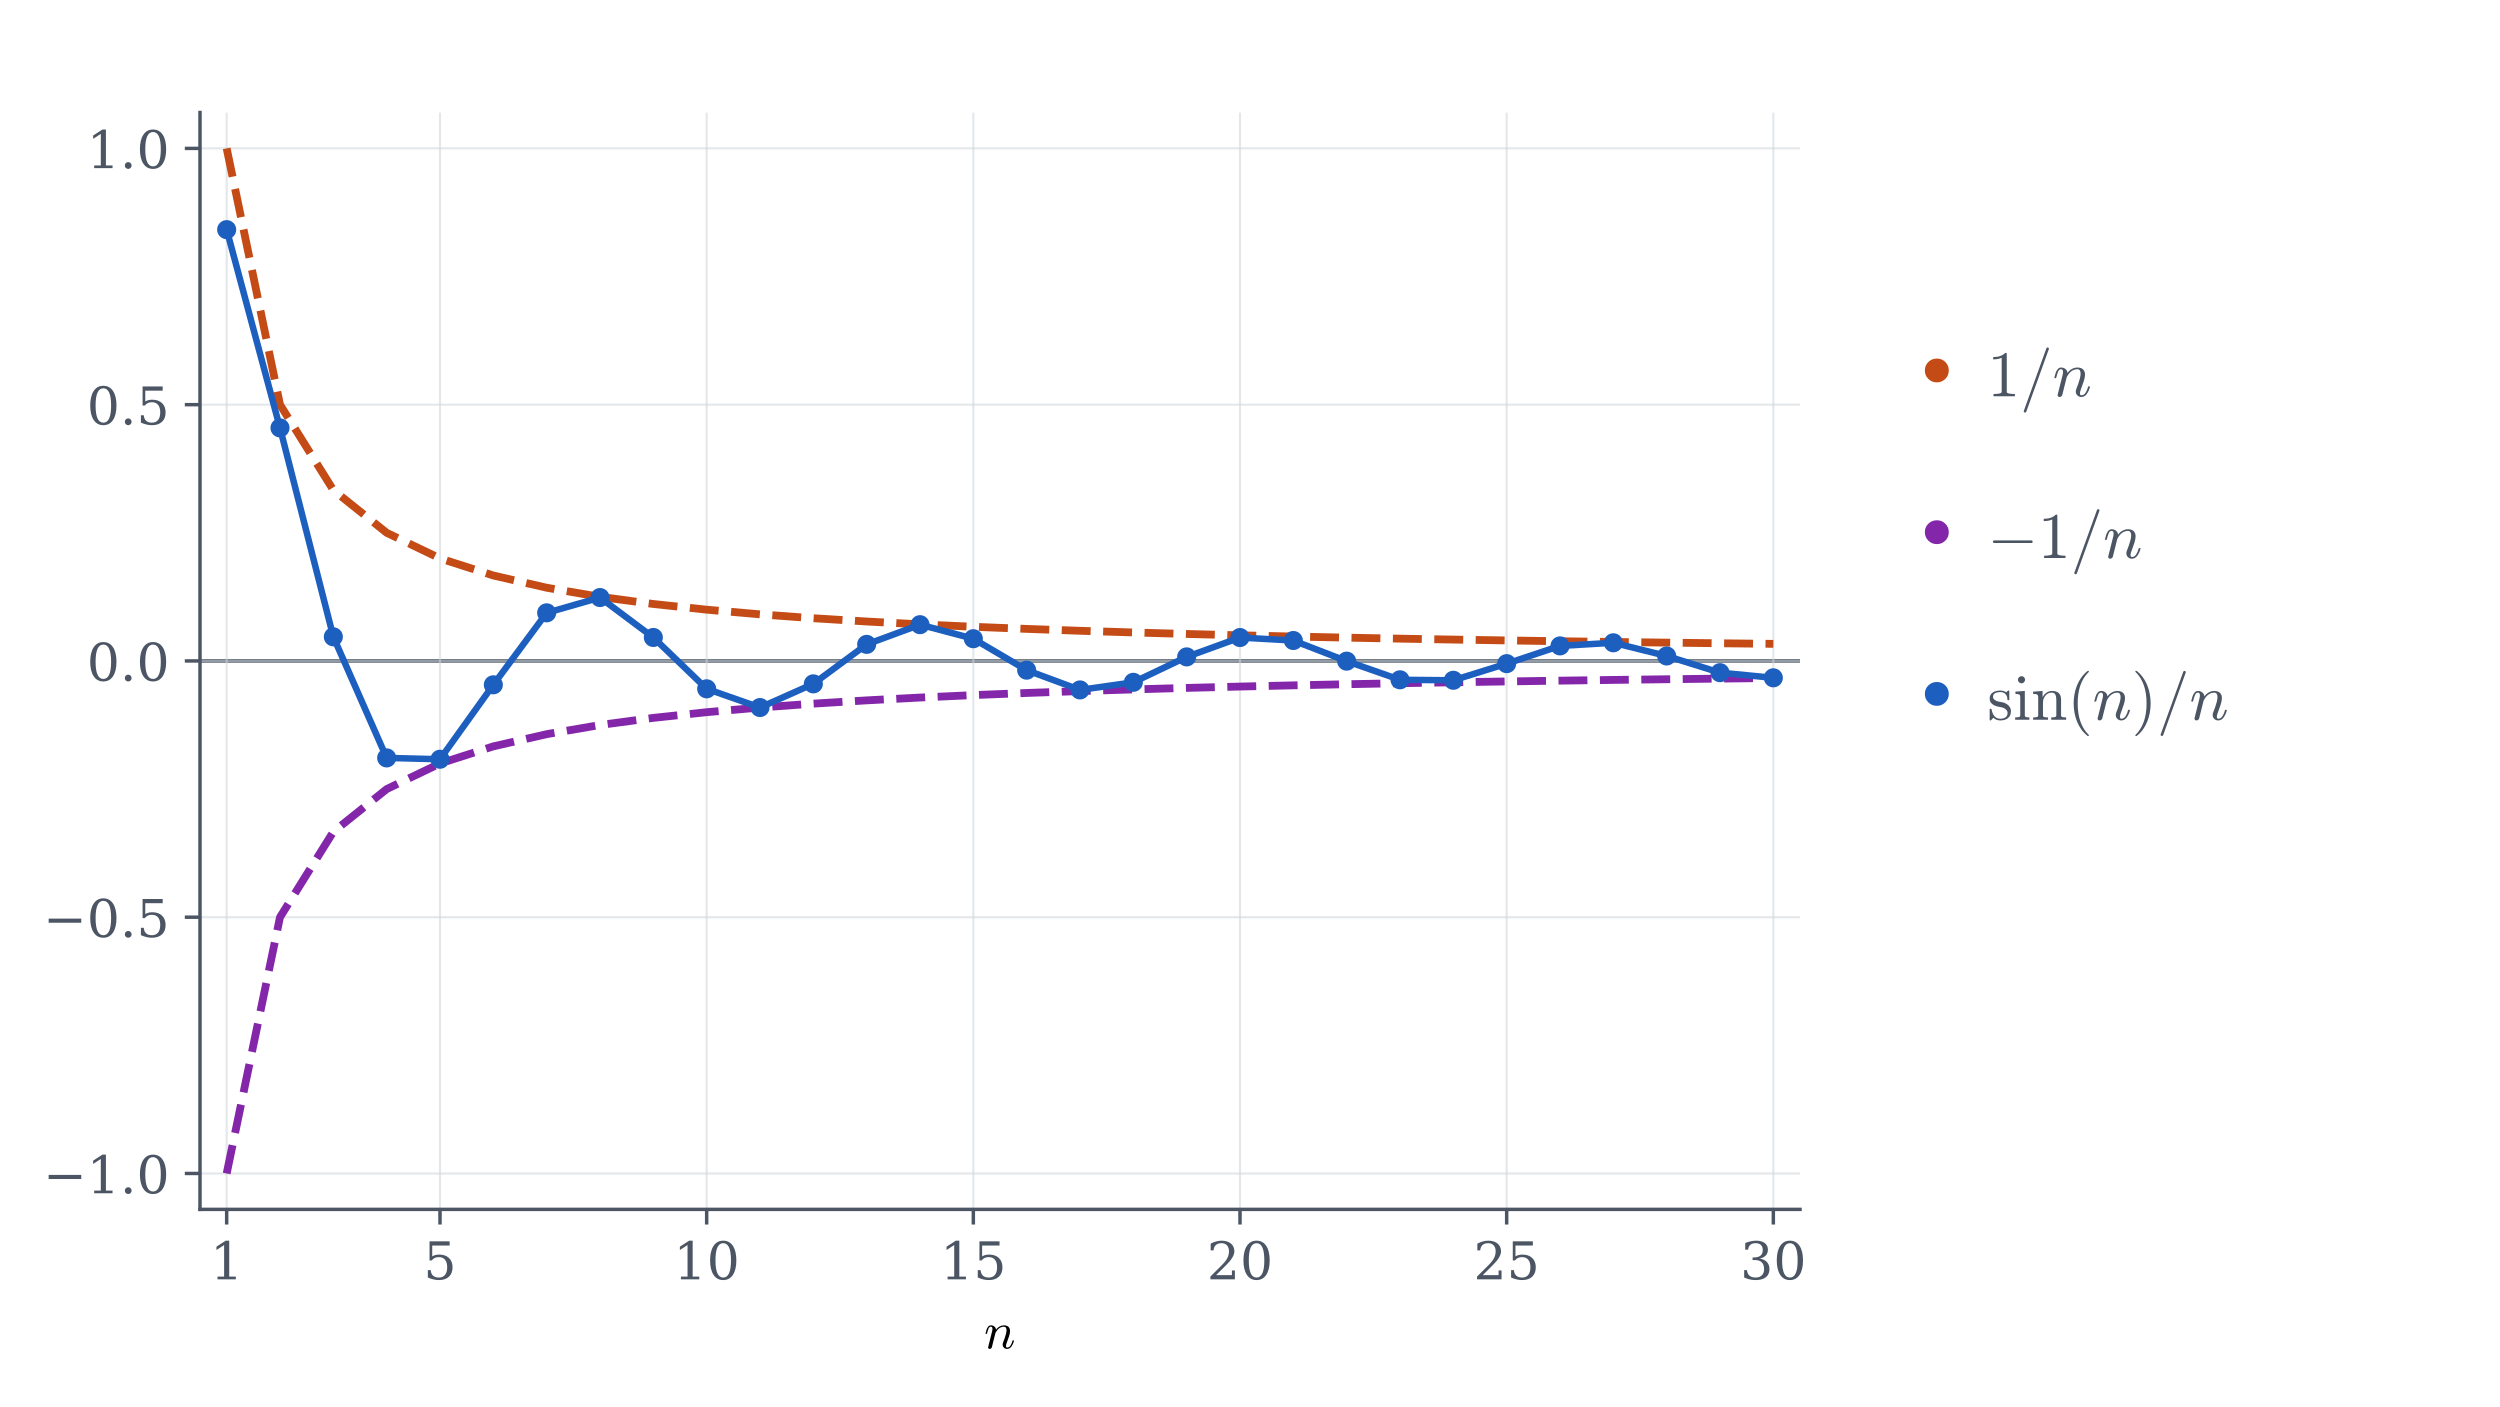
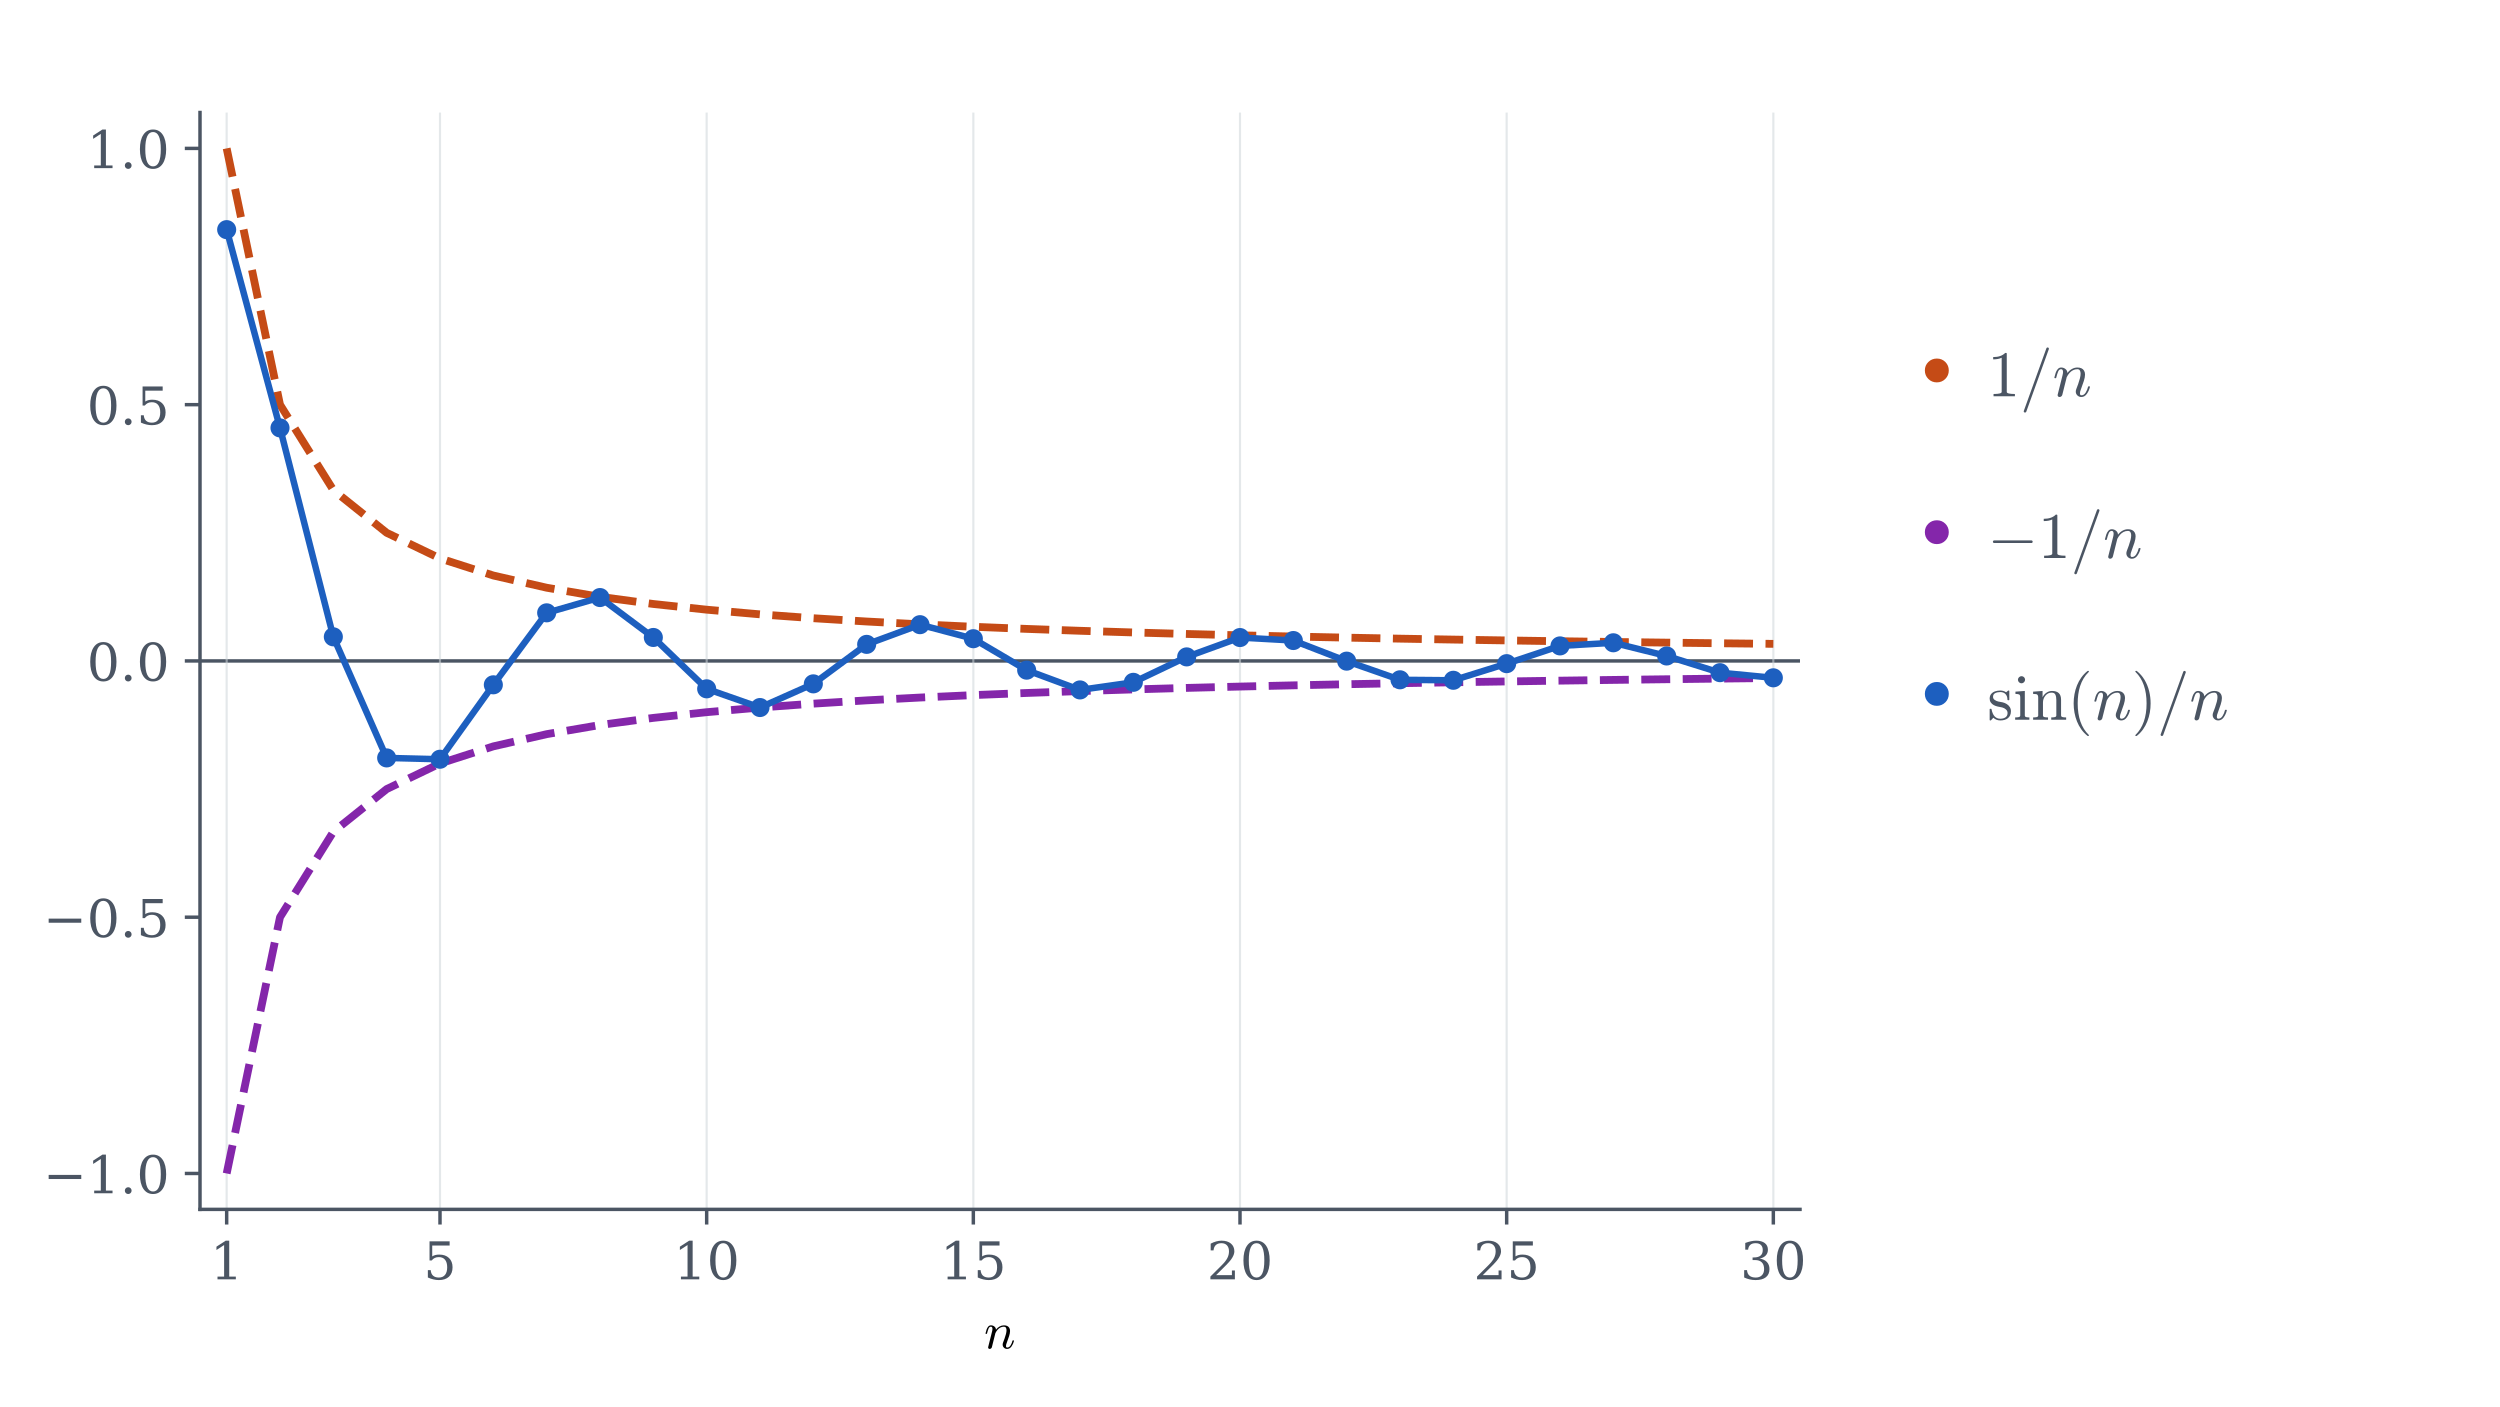
<svg xmlns="http://www.w3.org/2000/svg" xmlns:xlink="http://www.w3.org/1999/xlink" width="576pt" height="324pt" viewBox="0 0 576 324" version="1.1">
  <defs>
    <style type="text/css">*{stroke-linejoin: round; stroke-linecap: butt}</style>
  </defs>
  <g id="figure_1">
    <g id="patch_1">
      <path d="M 0 324  L 576 324  L 576 0  L 0 0  L 0 324  z " style="fill: none" />
    </g>
    <g id="axes_1">
      <g id="patch_2">
        <path d="M 46.08 278.64  L 414.72 278.64  L 414.72 25.92  L 46.08 25.92  L 46.08 278.64  z " style="fill: none" />
      </g>
      <g id="line2d_1">
        <path d="M 46.08 152.28  L 414.72 152.28  " clip-path="url(#p81bd0cbeb2)" style="fill: none; stroke: #4b5563; stroke-width: 0.8; stroke-linecap: square" />
      </g>
      <g id="matplotlib.axis_1">
        <g id="xtick_1">
          <g id="line2d_2">
            <path d="M 52.224 278.64  L 52.224 25.92  " clip-path="url(#p81bd0cbeb2)" style="fill: none; stroke: #cdd4d8; stroke-opacity: 0.55; stroke-width: 0.5; stroke-linecap: square" />
          </g>
          <g id="line2d_3">
            <defs>
              <path id="m7fd76b5532" d="M 0 0  L 0 3.5  " style="stroke: #4b5563; stroke-width: 0.8" />
            </defs>
            <g>
              <use xlink:href="#m7fd76b5532" x="52.224" y="278.64" style="fill: #4b5563; stroke: #4b5563; stroke-width: 0.8" />
            </g>
          </g>
          <g id="text_1">
            <g style="fill: #4b5563" transform="translate(48.4065 294.7572) scale(0.12 -0.12)">
              <defs>
                <path id="DejaVuSerif-14" d="M 909 0  L 909 331  L 1722 331  L 1722 4213  L 781 3603  L 781 4013  L 1919 4750  L 2350 4750  L 2350 331  L 3163 331  L 3163 0  L 909 0  z " transform="scale(0.015625)" />
              </defs>
              <use xlink:href="#DejaVuSerif-14" />
            </g>
          </g>
        </g>
        <g id="xtick_2">
          <g id="line2d_4">
            <path d="M 101.376 278.64  L 101.376 25.92  " clip-path="url(#p81bd0cbeb2)" style="fill: none; stroke: #cdd4d8; stroke-opacity: 0.55; stroke-width: 0.5; stroke-linecap: square" />
          </g>
          <g id="line2d_5">
            <g>
              <use xlink:href="#m7fd76b5532" x="101.376" y="278.64" style="fill: #4b5563; stroke: #4b5563; stroke-width: 0.8" />
            </g>
          </g>
          <g id="text_2">
            <g style="fill: #4b5563" transform="translate(97.5585 294.7572) scale(0.12 -0.12)">
              <defs>
                <path id="DejaVuSerif-18" d="M 3219 4666  L 3219 4153  L 1081 4153  L 1081 2816  Q 1244 2928 1461 2984  Q 1678 3041 1947 3041  Q 2703 3041 3140 2622  Q 3578 2203 3578 1478  Q 3578 738 3136 323  Q 2694 -91 1894 -91  Q 1572 -91 1234 -12  Q 897 66 544 225  L 544 1131  L 897 1131  Q 925 688 1179 453  Q 1434 219 1894 219  Q 2388 219 2653 544  Q 2919 869 2919 1478  Q 2919 2084 2655 2407  Q 2391 2731 1894 2731  Q 1613 2731 1398 2631  Q 1184 2531 1019 2322  L 750 2322  L 750 4666  L 3219 4666  z " transform="scale(0.015625)" />
              </defs>
              <use xlink:href="#DejaVuSerif-18" />
            </g>
          </g>
        </g>
        <g id="xtick_3">
          <g id="line2d_6">
            <path d="M 162.816 278.64  L 162.816 25.92  " clip-path="url(#p81bd0cbeb2)" style="fill: none; stroke: #cdd4d8; stroke-opacity: 0.55; stroke-width: 0.5; stroke-linecap: square" />
          </g>
          <g id="line2d_7">
            <g>
              <use xlink:href="#m7fd76b5532" x="162.816" y="278.64" style="fill: #4b5563; stroke: #4b5563; stroke-width: 0.8" />
            </g>
          </g>
          <g id="text_3">
            <g style="fill: #4b5563" transform="translate(155.181 294.7572) scale(0.12 -0.12)">
              <defs>
                <path id="DejaVuSerif-13" d="M 2034 219  Q 2513 219 2750 744  Q 2988 1269 2988 2328  Q 2988 3391 2750 3916  Q 2513 4441 2034 4441  Q 1556 4441 1318 3916  Q 1081 3391 1081 2328  Q 1081 1269 1318 744  Q 1556 219 2034 219  z M 2034 -91  Q 1275 -91 848 546  Q 422 1184 422 2328  Q 422 3475 848 4112  Q 1275 4750 2034 4750  Q 2797 4750 3222 4112  Q 3647 3475 3647 2328  Q 3647 1184 3222 546  Q 2797 -91 2034 -91  z " transform="scale(0.015625)" />
              </defs>
              <use xlink:href="#DejaVuSerif-14" />
              <use xlink:href="#DejaVuSerif-13" transform="translate(63.625 0)" />
            </g>
          </g>
        </g>
        <g id="xtick_4">
          <g id="line2d_8">
            <path d="M 224.256 278.64  L 224.256 25.92  " clip-path="url(#p81bd0cbeb2)" style="fill: none; stroke: #cdd4d8; stroke-opacity: 0.55; stroke-width: 0.5; stroke-linecap: square" />
          </g>
          <g id="line2d_9">
            <g>
              <use xlink:href="#m7fd76b5532" x="224.256" y="278.64" style="fill: #4b5563; stroke: #4b5563; stroke-width: 0.8" />
            </g>
          </g>
          <g id="text_4">
            <g style="fill: #4b5563" transform="translate(216.621 294.7572) scale(0.12 -0.12)">
              <use xlink:href="#DejaVuSerif-14" />
              <use xlink:href="#DejaVuSerif-18" transform="translate(63.625 0)" />
            </g>
          </g>
        </g>
        <g id="xtick_5">
          <g id="line2d_10">
            <path d="M 285.696 278.64  L 285.696 25.92  " clip-path="url(#p81bd0cbeb2)" style="fill: none; stroke: #cdd4d8; stroke-opacity: 0.55; stroke-width: 0.5; stroke-linecap: square" />
          </g>
          <g id="line2d_11">
            <g>
              <use xlink:href="#m7fd76b5532" x="285.696" y="278.64" style="fill: #4b5563; stroke: #4b5563; stroke-width: 0.8" />
            </g>
          </g>
          <g id="text_5">
            <g style="fill: #4b5563" transform="translate(278.061 294.7572) scale(0.12 -0.12)">
              <defs>
                <path id="DejaVuSerif-15" d="M 819 3553  L 469 3553  L 469 4384  Q 803 4563 1142 4656  Q 1481 4750 1806 4750  Q 2534 4750 2956 4397  Q 3378 4044 3378 3438  Q 3378 2753 2422 1800  Q 2347 1728 2309 1691  L 1131 513  L 3078 513  L 3078 1088  L 3444 1088  L 3444 0  L 434 0  L 434 341  L 1850 1753  Q 2319 2222 2519 2614  Q 2719 3006 2719 3438  Q 2719 3909 2473 4175  Q 2228 4441 1797 4441  Q 1350 4441 1106 4219  Q 863 3997 819 3553  z " transform="scale(0.015625)" />
              </defs>
              <use xlink:href="#DejaVuSerif-15" />
              <use xlink:href="#DejaVuSerif-13" transform="translate(63.625 0)" />
            </g>
          </g>
        </g>
        <g id="xtick_6">
          <g id="line2d_12">
            <path d="M 347.136 278.64  L 347.136 25.92  " clip-path="url(#p81bd0cbeb2)" style="fill: none; stroke: #cdd4d8; stroke-opacity: 0.55; stroke-width: 0.5; stroke-linecap: square" />
          </g>
          <g id="line2d_13">
            <g>
              <use xlink:href="#m7fd76b5532" x="347.136" y="278.64" style="fill: #4b5563; stroke: #4b5563; stroke-width: 0.8" />
            </g>
          </g>
          <g id="text_6">
            <g style="fill: #4b5563" transform="translate(339.501 294.7572) scale(0.12 -0.12)">
              <use xlink:href="#DejaVuSerif-15" />
              <use xlink:href="#DejaVuSerif-18" transform="translate(63.625 0)" />
            </g>
          </g>
        </g>
        <g id="xtick_7">
          <g id="line2d_14">
            <path d="M 408.576 278.64  L 408.576 25.92  " clip-path="url(#p81bd0cbeb2)" style="fill: none; stroke: #cdd4d8; stroke-opacity: 0.55; stroke-width: 0.5; stroke-linecap: square" />
          </g>
          <g id="line2d_15">
            <g>
              <use xlink:href="#m7fd76b5532" x="408.576" y="278.64" style="fill: #4b5563; stroke: #4b5563; stroke-width: 0.8" />
            </g>
          </g>
          <g id="text_7">
            <g style="fill: #4b5563" transform="translate(400.941 294.7572) scale(0.12 -0.12)">
              <defs>
                <path id="DejaVuSerif-16" d="M 622 4469  Q 988 4606 1323 4678  Q 1659 4750 1953 4750  Q 2638 4750 3022 4454  Q 3406 4159 3406 3634  Q 3406 3213 3140 2930  Q 2875 2647 2388 2547  Q 2963 2466 3280 2130  Q 3597 1794 3597 1259  Q 3597 606 3158 257  Q 2719 -91 1894 -91  Q 1528 -91 1179 -12  Q 831 66 488 225  L 488 1131  L 838 1131  Q 869 681 1141 450  Q 1413 219 1906 219  Q 2384 219 2661 495  Q 2938 772 2938 1253  Q 2938 1803 2653 2086  Q 2369 2369 1819 2369  L 1522 2369  L 1522 2688  L 1678 2688  Q 2225 2688 2498 2914  Q 2772 3141 2772 3597  Q 2772 4006 2547 4223  Q 2322 4441 1900 4441  Q 1478 4441 1245 4241  Q 1013 4041 972 3647  L 622 3647  L 622 4469  z " transform="scale(0.015625)" />
              </defs>
              <use xlink:href="#DejaVuSerif-16" />
              <use xlink:href="#DejaVuSerif-13" transform="translate(63.625 0)" />
            </g>
          </g>
        </g>
        <g id="text_8">
          <g transform="translate(226.74 310.7572) scale(0.12 -0.12)">
            <defs>
              <path id="Cmmi10-7a" d="M 494 109  Q 494 147 500 166  L 978 2075  Q 1025 2253 1025 2388  Q 1025 2663 838 2663  Q 638 2663 541 2423  Q 444 2184 353 1819  Q 353 1800 334 1789  Q 316 1778 300 1778  L 225 1778  Q 203 1778 187 1801  Q 172 1825 172 1844  Q 241 2122 305 2315  Q 369 2509 505 2668  Q 641 2828 844 2828  Q 1084 2828 1268 2676  Q 1453 2525 1453 2291  Q 1644 2541 1900 2684  Q 2156 2828 2444 2828  Q 2672 2828 2837 2750  Q 3003 2672 3095 2514  Q 3188 2356 3188 2138  Q 3188 1875 3070 1503  Q 2953 1131 2778 672  Q 2688 463 2688 288  Q 2688 97 2834 97  Q 3084 97 3251 365  Q 3419 634 3488 941  Q 3500 978 3541 978  L 3616 978  Q 3641 978 3658 962  Q 3675 947 3675 922  Q 3675 916 3669 903  Q 3581 541 3364 234  Q 3147 -72 2822 -72  Q 2597 -72 2437 83  Q 2278 238 2278 459  Q 2278 578 2328 709  Q 2409 919 2514 1209  Q 2619 1500 2686 1765  Q 2753 2031 2753 2234  Q 2753 2413 2679 2538  Q 2606 2663 2431 2663  Q 2197 2663 2000 2559  Q 1803 2456 1656 2286  Q 1509 2116 1388 1881  L 953 141  Q 931 53 854 -9  Q 778 -72 684 -72  Q 606 -72 550 -22  Q 494 28 494 109  z " transform="scale(0.015625)" />
            </defs>
            <use xlink:href="#Cmmi10-7a" transform="translate(0 0.8125)" />
          </g>
        </g>
      </g>
      <g id="matplotlib.axis_2">
        <g id="ytick_1">
-           <g id="line2d_16">
-             <path d="M 46.08 270.373  L 414.72 270.373  " clip-path="url(#p81bd0cbeb2)" style="fill: none; stroke: #cdd4d8; stroke-opacity: 0.55; stroke-width: 0.5; stroke-linecap: square" />
-           </g>
          <g id="line2d_17">
            <defs>
              <path id="m51806981d5" d="M 0 0  L -3.5 0  " style="stroke: #4b5563; stroke-width: 0.8" />
            </defs>
            <g>
              <use xlink:href="#m51806981d5" x="46.08" y="270.373" style="fill: #4b5563; stroke: #4b5563; stroke-width: 0.8" />
            </g>
          </g>
          <g id="text_9">
            <g style="fill: #4b5563" transform="translate(9.940625 274.9321) scale(0.12 -0.12)">
              <defs>
                <path id="DejaVuSerif-8cf" d="M 678 2259  L 4684 2259  L 4684 1753  L 678 1753  L 678 2259  z " transform="scale(0.015625)" />
                <path id="DejaVuSerif-11" d="M 603 325  Q 603 500 722 622  Q 841 744 1019 744  Q 1191 744 1312 622  Q 1434 500 1434 325  Q 1434 153 1312 31  Q 1191 -91 1019 -91  Q 841 -91 722 29  Q 603 150 603 325  z " transform="scale(0.015625)" />
              </defs>
              <use xlink:href="#DejaVuSerif-8cf" />
              <use xlink:href="#DejaVuSerif-14" transform="translate(83.79688 0)" />
              <use xlink:href="#DejaVuSerif-11" transform="translate(147.4219 0)" />
              <use xlink:href="#DejaVuSerif-13" transform="translate(179.2031 0)" />
            </g>
          </g>
        </g>
        <g id="ytick_2">
-           <g id="line2d_18">
-             <path d="M 46.08 211.327  L 414.72 211.327  " clip-path="url(#p81bd0cbeb2)" style="fill: none; stroke: #cdd4d8; stroke-opacity: 0.55; stroke-width: 0.5; stroke-linecap: square" />
-           </g>
          <g id="line2d_19">
            <g>
              <use xlink:href="#m51806981d5" x="46.08" y="211.327" style="fill: #4b5563; stroke: #4b5563; stroke-width: 0.8" />
            </g>
          </g>
          <g id="text_10">
            <g style="fill: #4b5563" transform="translate(9.940625 215.8853) scale(0.12 -0.12)">
              <use xlink:href="#DejaVuSerif-8cf" />
              <use xlink:href="#DejaVuSerif-13" transform="translate(83.79688 0)" />
              <use xlink:href="#DejaVuSerif-11" transform="translate(147.4219 0)" />
              <use xlink:href="#DejaVuSerif-18" transform="translate(179.2031 0)" />
            </g>
          </g>
        </g>
        <g id="ytick_3">
-           <g id="line2d_20">
-             <path d="M 46.08 152.28  L 414.72 152.28  " clip-path="url(#p81bd0cbeb2)" style="fill: none; stroke: #cdd4d8; stroke-opacity: 0.55; stroke-width: 0.5; stroke-linecap: square" />
-           </g>
          <g id="line2d_21">
            <g>
              <use xlink:href="#m51806981d5" x="46.08" y="152.28" style="fill: #4b5563; stroke: #4b5563; stroke-width: 0.8" />
            </g>
          </g>
          <g id="text_11">
            <g style="fill: #4b5563" transform="translate(19.99625 156.8386) scale(0.12 -0.12)">
              <use xlink:href="#DejaVuSerif-13" />
              <use xlink:href="#DejaVuSerif-11" transform="translate(63.625 0)" />
              <use xlink:href="#DejaVuSerif-13" transform="translate(95.40625 0)" />
            </g>
          </g>
        </g>
        <g id="ytick_4">
-           <g id="line2d_22">
-             <path d="M 46.08 93.233  L 414.72 93.233  " clip-path="url(#p81bd0cbeb2)" style="fill: none; stroke: #cdd4d8; stroke-opacity: 0.55; stroke-width: 0.5; stroke-linecap: square" />
-           </g>
          <g id="line2d_23">
            <g>
              <use xlink:href="#m51806981d5" x="46.08" y="93.233" style="fill: #4b5563; stroke: #4b5563; stroke-width: 0.8" />
            </g>
          </g>
          <g id="text_12">
            <g style="fill: #4b5563" transform="translate(19.99625 97.79187) scale(0.12 -0.12)">
              <use xlink:href="#DejaVuSerif-13" />
              <use xlink:href="#DejaVuSerif-11" transform="translate(63.625 0)" />
              <use xlink:href="#DejaVuSerif-18" transform="translate(95.40625 0)" />
            </g>
          </g>
        </g>
        <g id="ytick_5">
-           <g id="line2d_24">
-             <path d="M 46.08 34.187  L 414.72 34.187  " clip-path="url(#p81bd0cbeb2)" style="fill: none; stroke: #cdd4d8; stroke-opacity: 0.55; stroke-width: 0.5; stroke-linecap: square" />
-           </g>
          <g id="line2d_25">
            <g>
              <use xlink:href="#m51806981d5" x="46.08" y="34.187" style="fill: #4b5563; stroke: #4b5563; stroke-width: 0.8" />
            </g>
          </g>
          <g id="text_13">
            <g style="fill: #4b5563" transform="translate(19.99625 38.74514) scale(0.12 -0.12)">
              <use xlink:href="#DejaVuSerif-14" />
              <use xlink:href="#DejaVuSerif-11" transform="translate(63.625 0)" />
              <use xlink:href="#DejaVuSerif-13" transform="translate(95.40625 0)" />
            </g>
          </g>
        </g>
      </g>
      <g id="line2d_26">
        <path d="M 52.224 34.187  L 64.512 93.233  L 76.8 112.916  L 89.088 122.757  L 101.376 128.661  L 113.664 132.598  L 125.952 135.41  L 138.24 137.518  L 150.528 139.159  L 162.816 140.471  L 175.104 141.544  L 187.392 142.439  L 199.68 143.196  L 211.968 143.845  L 224.256 144.407  L 236.544 144.899  L 248.832 145.333  L 261.12 145.719  L 273.408 146.065  L 285.696 146.375  L 297.984 146.657  L 310.272 146.912  L 322.56 147.146  L 334.848 147.359  L 347.136 147.556  L 359.424 147.738  L 371.712 147.906  L 384 148.062  L 396.288 148.208  L 408.576 148.344  " clip-path="url(#p81bd0cbeb2)" style="fill: none; stroke-dasharray: 6.66,2.88; stroke-dashoffset: 0; stroke: #c54b16; stroke-width: 1.8" />
      </g>
      <g id="line2d_27">
        <path d="M 52.224 270.373  L 64.512 211.327  L 76.8 191.644  L 89.088 181.803  L 101.376 175.899  L 113.664 171.962  L 125.952 169.15  L 138.24 167.042  L 150.528 165.401  L 162.816 164.089  L 175.104 163.016  L 187.392 162.121  L 199.68 161.364  L 211.968 160.715  L 224.256 160.153  L 236.544 159.661  L 248.832 159.227  L 261.12 158.841  L 273.408 158.495  L 285.696 158.185  L 297.984 157.903  L 310.272 157.648  L 322.56 157.414  L 334.848 157.201  L 347.136 157.004  L 359.424 156.822  L 371.712 156.654  L 384 156.498  L 396.288 156.352  L 408.576 156.216  " clip-path="url(#p81bd0cbeb2)" style="fill: none; stroke-dasharray: 6.66,2.88; stroke-dashoffset: 0; stroke: #8426aa; stroke-width: 1.8" />
      </g>
      <g id="line2d_28">
        <path d="M 52.224 52.908  L 64.512 98.589  L 76.8 146.725  L 89.088 174.623  L 101.376 174.929  L 113.664 157.78  L 125.952 141.196  L 138.24 137.675  L 150.528 146.872  L 162.816 158.705  L 175.104 163.016  L 187.392 157.56  L 199.68 148.463  L 211.968 143.924  L 224.256 147.16  L 236.544 154.405  L 248.832 158.959  L 261.12 157.207  L 273.408 151.348  L 285.696 146.889  L 297.984 147.575  L 310.272 152.328  L 322.56 156.625  L 334.848 156.736  L 347.136 152.905  L 359.424 148.816  L 371.712 148.097  L 384 151.137  L 396.288 154.982  L 408.576 156.169  " clip-path="url(#p81bd0cbeb2)" style="fill: none; stroke: #1d5fbf; stroke-width: 1.5; stroke-linecap: square" />
        <defs>
          <path id="m2814c87e82" d="M 0 1.7  C 0.451 1.7 0.883 1.521 1.202 1.202  C 1.521 0.883 1.7 0.451 1.7 0  C 1.7 -0.451 1.521 -0.883 1.202 -1.202  C 0.883 -1.521 0.451 -1.7 0 -1.7  C -0.451 -1.7 -0.883 -1.521 -1.202 -1.202  C -1.521 -0.883 -1.7 -0.451 -1.7 0  C -1.7 0.451 -1.521 0.883 -1.202 1.202  C -0.883 1.521 -0.451 1.7 0 1.7  z " style="stroke: #1d5fbf" />
        </defs>
        <g clip-path="url(#p81bd0cbeb2)">
          <use xlink:href="#m2814c87e82" x="52.224" y="52.908" style="fill: #1d5fbf; stroke: #1d5fbf" />
          <use xlink:href="#m2814c87e82" x="64.512" y="98.589" style="fill: #1d5fbf; stroke: #1d5fbf" />
          <use xlink:href="#m2814c87e82" x="76.8" y="146.725" style="fill: #1d5fbf; stroke: #1d5fbf" />
          <use xlink:href="#m2814c87e82" x="89.088" y="174.623" style="fill: #1d5fbf; stroke: #1d5fbf" />
          <use xlink:href="#m2814c87e82" x="101.376" y="174.929" style="fill: #1d5fbf; stroke: #1d5fbf" />
          <use xlink:href="#m2814c87e82" x="113.664" y="157.78" style="fill: #1d5fbf; stroke: #1d5fbf" />
          <use xlink:href="#m2814c87e82" x="125.952" y="141.196" style="fill: #1d5fbf; stroke: #1d5fbf" />
          <use xlink:href="#m2814c87e82" x="138.24" y="137.675" style="fill: #1d5fbf; stroke: #1d5fbf" />
          <use xlink:href="#m2814c87e82" x="150.528" y="146.872" style="fill: #1d5fbf; stroke: #1d5fbf" />
          <use xlink:href="#m2814c87e82" x="162.816" y="158.705" style="fill: #1d5fbf; stroke: #1d5fbf" />
          <use xlink:href="#m2814c87e82" x="175.104" y="163.016" style="fill: #1d5fbf; stroke: #1d5fbf" />
          <use xlink:href="#m2814c87e82" x="187.392" y="157.56" style="fill: #1d5fbf; stroke: #1d5fbf" />
          <use xlink:href="#m2814c87e82" x="199.68" y="148.463" style="fill: #1d5fbf; stroke: #1d5fbf" />
          <use xlink:href="#m2814c87e82" x="211.968" y="143.924" style="fill: #1d5fbf; stroke: #1d5fbf" />
          <use xlink:href="#m2814c87e82" x="224.256" y="147.16" style="fill: #1d5fbf; stroke: #1d5fbf" />
          <use xlink:href="#m2814c87e82" x="236.544" y="154.405" style="fill: #1d5fbf; stroke: #1d5fbf" />
          <use xlink:href="#m2814c87e82" x="248.832" y="158.959" style="fill: #1d5fbf; stroke: #1d5fbf" />
          <use xlink:href="#m2814c87e82" x="261.12" y="157.207" style="fill: #1d5fbf; stroke: #1d5fbf" />
          <use xlink:href="#m2814c87e82" x="273.408" y="151.348" style="fill: #1d5fbf; stroke: #1d5fbf" />
          <use xlink:href="#m2814c87e82" x="285.696" y="146.889" style="fill: #1d5fbf; stroke: #1d5fbf" />
          <use xlink:href="#m2814c87e82" x="297.984" y="147.575" style="fill: #1d5fbf; stroke: #1d5fbf" />
          <use xlink:href="#m2814c87e82" x="310.272" y="152.328" style="fill: #1d5fbf; stroke: #1d5fbf" />
          <use xlink:href="#m2814c87e82" x="322.56" y="156.625" style="fill: #1d5fbf; stroke: #1d5fbf" />
          <use xlink:href="#m2814c87e82" x="334.848" y="156.736" style="fill: #1d5fbf; stroke: #1d5fbf" />
          <use xlink:href="#m2814c87e82" x="347.136" y="152.905" style="fill: #1d5fbf; stroke: #1d5fbf" />
          <use xlink:href="#m2814c87e82" x="359.424" y="148.816" style="fill: #1d5fbf; stroke: #1d5fbf" />
          <use xlink:href="#m2814c87e82" x="371.712" y="148.097" style="fill: #1d5fbf; stroke: #1d5fbf" />
          <use xlink:href="#m2814c87e82" x="384" y="151.137" style="fill: #1d5fbf; stroke: #1d5fbf" />
          <use xlink:href="#m2814c87e82" x="396.288" y="154.982" style="fill: #1d5fbf; stroke: #1d5fbf" />
          <use xlink:href="#m2814c87e82" x="408.576" y="156.169" style="fill: #1d5fbf; stroke: #1d5fbf" />
        </g>
      </g>
      <g id="patch_3">
        <path d="M 46.08 278.64  L 46.08 25.92  " style="fill: none; stroke: #4b5563; stroke-width: 0.8; stroke-linejoin: miter; stroke-linecap: square" />
      </g>
      <g id="patch_4">
        <path d="M 46.08 278.64  L 414.72 278.64  " style="fill: none; stroke: #4b5563; stroke-width: 0.8; stroke-linejoin: miter; stroke-linecap: square" />
      </g>
    </g>
    <g id="text_14">
      <g style="fill: #c54b16" transform="translate(440.64 92.41555) scale(0.19 -0.19)">
        <defs>
          <path id="DejaVuSerif-790" d="M 959 2381  Q 959 2769 1229 3036  Q 1500 3303 1894 3303  Q 2281 3303 2548 3036  Q 2816 2769 2816 2381  Q 2816 1991 2547 1722  Q 2278 1453 1888 1453  Q 1497 1453 1228 1722  Q 959 1991 959 2381  z " transform="scale(0.015625)" />
        </defs>
        <use xlink:href="#DejaVuSerif-790" />
      </g>
    </g>
    <g id="text_15">
      <g style="fill: #4b5563" transform="translate(457.92 91.30324) scale(0.15 -0.15)">
        <defs>
          <path id="Cmr10-64" d="M 594 0  L 594 225  Q 1394 225 1394 428  L 1394 3788  Q 1063 3628 556 3628  L 556 3853  Q 1341 3853 1741 4263  L 1831 4263  Q 1853 4263 1873 4245  Q 1894 4228 1894 4206  L 1894 428  Q 1894 225 2694 225  L 2694 0  L 594 0  z " transform="scale(0.015625)" />
          <path id="Cmmi10-62" d="M 359 -1472  Q 359 -1453 366 -1447  L 2591 4722  Q 2603 4759 2634 4779  Q 2666 4800 2706 4800  Q 2763 4800 2798 4765  Q 2834 4731 2834 4672  L 2834 4647  L 609 -1522  Q 572 -1600 488 -1600  Q 434 -1600 396 -1562  Q 359 -1525 359 -1472  z " transform="scale(0.015625)" />
        </defs>
        <use xlink:href="#Cmr10-64" />
        <use xlink:href="#Cmmi10-62" transform="translate(50 0)" />
        <use xlink:href="#Cmmi10-7a" transform="translate(100 0)" />
      </g>
    </g>
    <g id="text_16">
      <g style="fill: #8426aa" transform="translate(440.64 129.6755) scale(0.19 -0.19)">
        <use xlink:href="#DejaVuSerif-790" />
      </g>
    </g>
    <g id="text_17">
      <g style="fill: #4b5563" transform="translate(457.92 128.5632) scale(0.15 -0.15)">
        <defs>
          <path id="Cmsy10-11" d="M 653 1472  Q 600 1472 565 1512  Q 531 1553 531 1600  Q 531 1647 565 1687  Q 600 1728 653 1728  L 4325 1728  Q 4375 1728 4408 1687  Q 4441 1647 4441 1600  Q 4441 1553 4408 1512  Q 4375 1472 4325 1472  L 653 1472  z " transform="scale(0.015625)" />
        </defs>
        <use xlink:href="#Cmsy10-11" />
        <use xlink:href="#Cmr10-64" transform="translate(77.68555 0)" />
        <use xlink:href="#Cmmi10-62" transform="translate(127.6855 0)" />
        <use xlink:href="#Cmmi10-7a" transform="translate(177.6855 0)" />
      </g>
    </g>
    <g id="text_18">
      <g style="fill: #1d5fbf" transform="translate(440.64 166.9355) scale(0.19 -0.19)">
        <use xlink:href="#DejaVuSerif-790" />
      </g>
    </g>
    <g id="text_19">
      <g style="fill: #4b5563" transform="translate(457.92 165.8232) scale(0.15 -0.15)">
        <defs>
          <path id="Cmr10-52" d="M 213 -19  L 213 1025  Q 213 1075 269 1075  L 347 1075  Q 384 1075 397 1025  Q 575 97 1259 97  Q 1563 97 1767 234  Q 1972 372 1972 659  Q 1972 866 1812 1011  Q 1653 1156 1434 1209  L 1006 1294  Q 791 1341 614 1437  Q 438 1534 325 1695  Q 213 1856 213 2069  Q 213 2350 361 2529  Q 509 2709 746 2789  Q 984 2869 1259 2869  Q 1588 2869 1831 2694  L 2016 2853  Q 2016 2869 2047 2869  L 2094 2869  Q 2113 2869 2128 2851  Q 2144 2834 2144 2816  L 2144 1978  Q 2144 1919 2094 1919  L 2016 1919  Q 1959 1919 1959 1978  Q 1959 2313 1773 2516  Q 1588 2719 1253 2719  Q 966 2719 755 2612  Q 544 2506 544 2247  Q 544 2069 695 1955  Q 847 1841 1050 1791  L 1484 1709  Q 1703 1659 1892 1540  Q 2081 1422 2192 1240  Q 2303 1059 2303 831  Q 2303 600 2223 429  Q 2144 259 2001 146  Q 1859 34 1665 -19  Q 1472 -72 1259 -72  Q 859 -72 575 197  L 341 -56  Q 341 -72 306 -72  L 269 -72  Q 213 -72 213 -19  z " transform="scale(0.015625)" />
          <path id="Cmr10-24" d="M 197 0  L 197 225  Q 416 225 556 259  Q 697 294 697 428  L 697 2175  Q 697 2422 601 2478  Q 506 2534 225 2534  L 225 2759  L 1147 2828  L 1147 428  Q 1147 294 1269 259  Q 1391 225 1594 225  L 1594 0  L 197 0  z M 469 3928  Q 469 4069 575 4175  Q 681 4281 819 4281  Q 909 4281 993 4234  Q 1078 4188 1125 4103  Q 1172 4019 1172 3928  Q 1172 3791 1065 3684  Q 959 3578 819 3578  Q 681 3578 575 3684  Q 469 3791 469 3928  z " transform="scale(0.015625)" />
          <path id="Cmr10-74" d="M 191 0  L 191 225  Q 409 225 550 259  Q 691 294 691 428  L 691 2175  Q 691 2347 639 2423  Q 588 2500 491 2517  Q 394 2534 191 2534  L 191 2759  L 1119 2828  L 1119 2203  Q 1247 2478 1498 2653  Q 1750 2828 2047 2828  Q 2491 2828 2714 2615  Q 2938 2403 2938 1966  L 2938 428  Q 2938 294 3078 259  Q 3219 225 3438 225  L 3438 0  L 1972 0  L 1972 225  Q 2191 225 2331 259  Q 2472 294 2472 428  L 2472 1947  Q 2472 2259 2381 2461  Q 2291 2663 2009 2663  Q 1638 2663 1398 2366  Q 1159 2069 1159 1691  L 1159 428  Q 1159 294 1300 259  Q 1441 225 1656 225  L 1656 0  L 191 0  z " transform="scale(0.015625)" />
          <path id="Cmr10-77" d="M 1984 -1588  Q 1628 -1306 1370 -942  Q 1113 -578 948 -165  Q 784 247 703 697  Q 622 1147 622 1600  Q 622 2059 703 2509  Q 784 2959 951 3375  Q 1119 3791 1378 4153  Q 1638 4516 1984 4788  Q 1984 4800 2016 4800  L 2075 4800  Q 2094 4800 2109 4783  Q 2125 4766 2125 4744  Q 2125 4716 2113 4703  Q 1800 4397 1592 4047  Q 1384 3697 1257 3301  Q 1131 2906 1075 2482  Q 1019 2059 1019 1600  Q 1019 -434 2106 -1491  Q 2125 -1509 2125 -1544  Q 2125 -1559 2108 -1579  Q 2091 -1600 2075 -1600  L 2016 -1600  Q 1984 -1600 1984 -1588  z " transform="scale(0.015625)" />
          <path id="Cmr10-44" d="M 416 -1600  Q 359 -1600 359 -1544  Q 359 -1516 372 -1503  Q 1466 -434 1466 1600  Q 1466 3634 384 4691  Q 359 4706 359 4744  Q 359 4766 376 4783  Q 394 4800 416 4800  L 475 4800  Q 494 4800 506 4788  Q 966 4425 1272 3906  Q 1578 3388 1720 2800  Q 1863 2213 1863 1600  Q 1863 1147 1786 708  Q 1709 269 1542 -157  Q 1375 -584 1119 -945  Q 863 -1306 506 -1588  Q 494 -1600 475 -1600  L 416 -1600  z " transform="scale(0.015625)" />
        </defs>
        <use xlink:href="#Cmr10-52" />
        <use xlink:href="#Cmr10-24" transform="translate(39.4043 0)" />
        <use xlink:href="#Cmr10-74" transform="translate(67.08984 0)" />
        <use xlink:href="#Cmr10-77" transform="translate(122.6074 0)" />
        <use xlink:href="#Cmmi10-7a" transform="translate(161.4258 0)" />
        <use xlink:href="#Cmr10-44" transform="translate(221.4355 0)" />
        <use xlink:href="#Cmmi10-62" transform="translate(260.2539 0)" />
        <use xlink:href="#Cmmi10-7a" transform="translate(310.2539 0)" />
      </g>
    </g>
  </g>
  <defs>
    <clipPath id="p81bd0cbeb2">
      <rect x="46.08" y="25.92" width="368.64" height="252.72" />
    </clipPath>
  </defs>
</svg>
